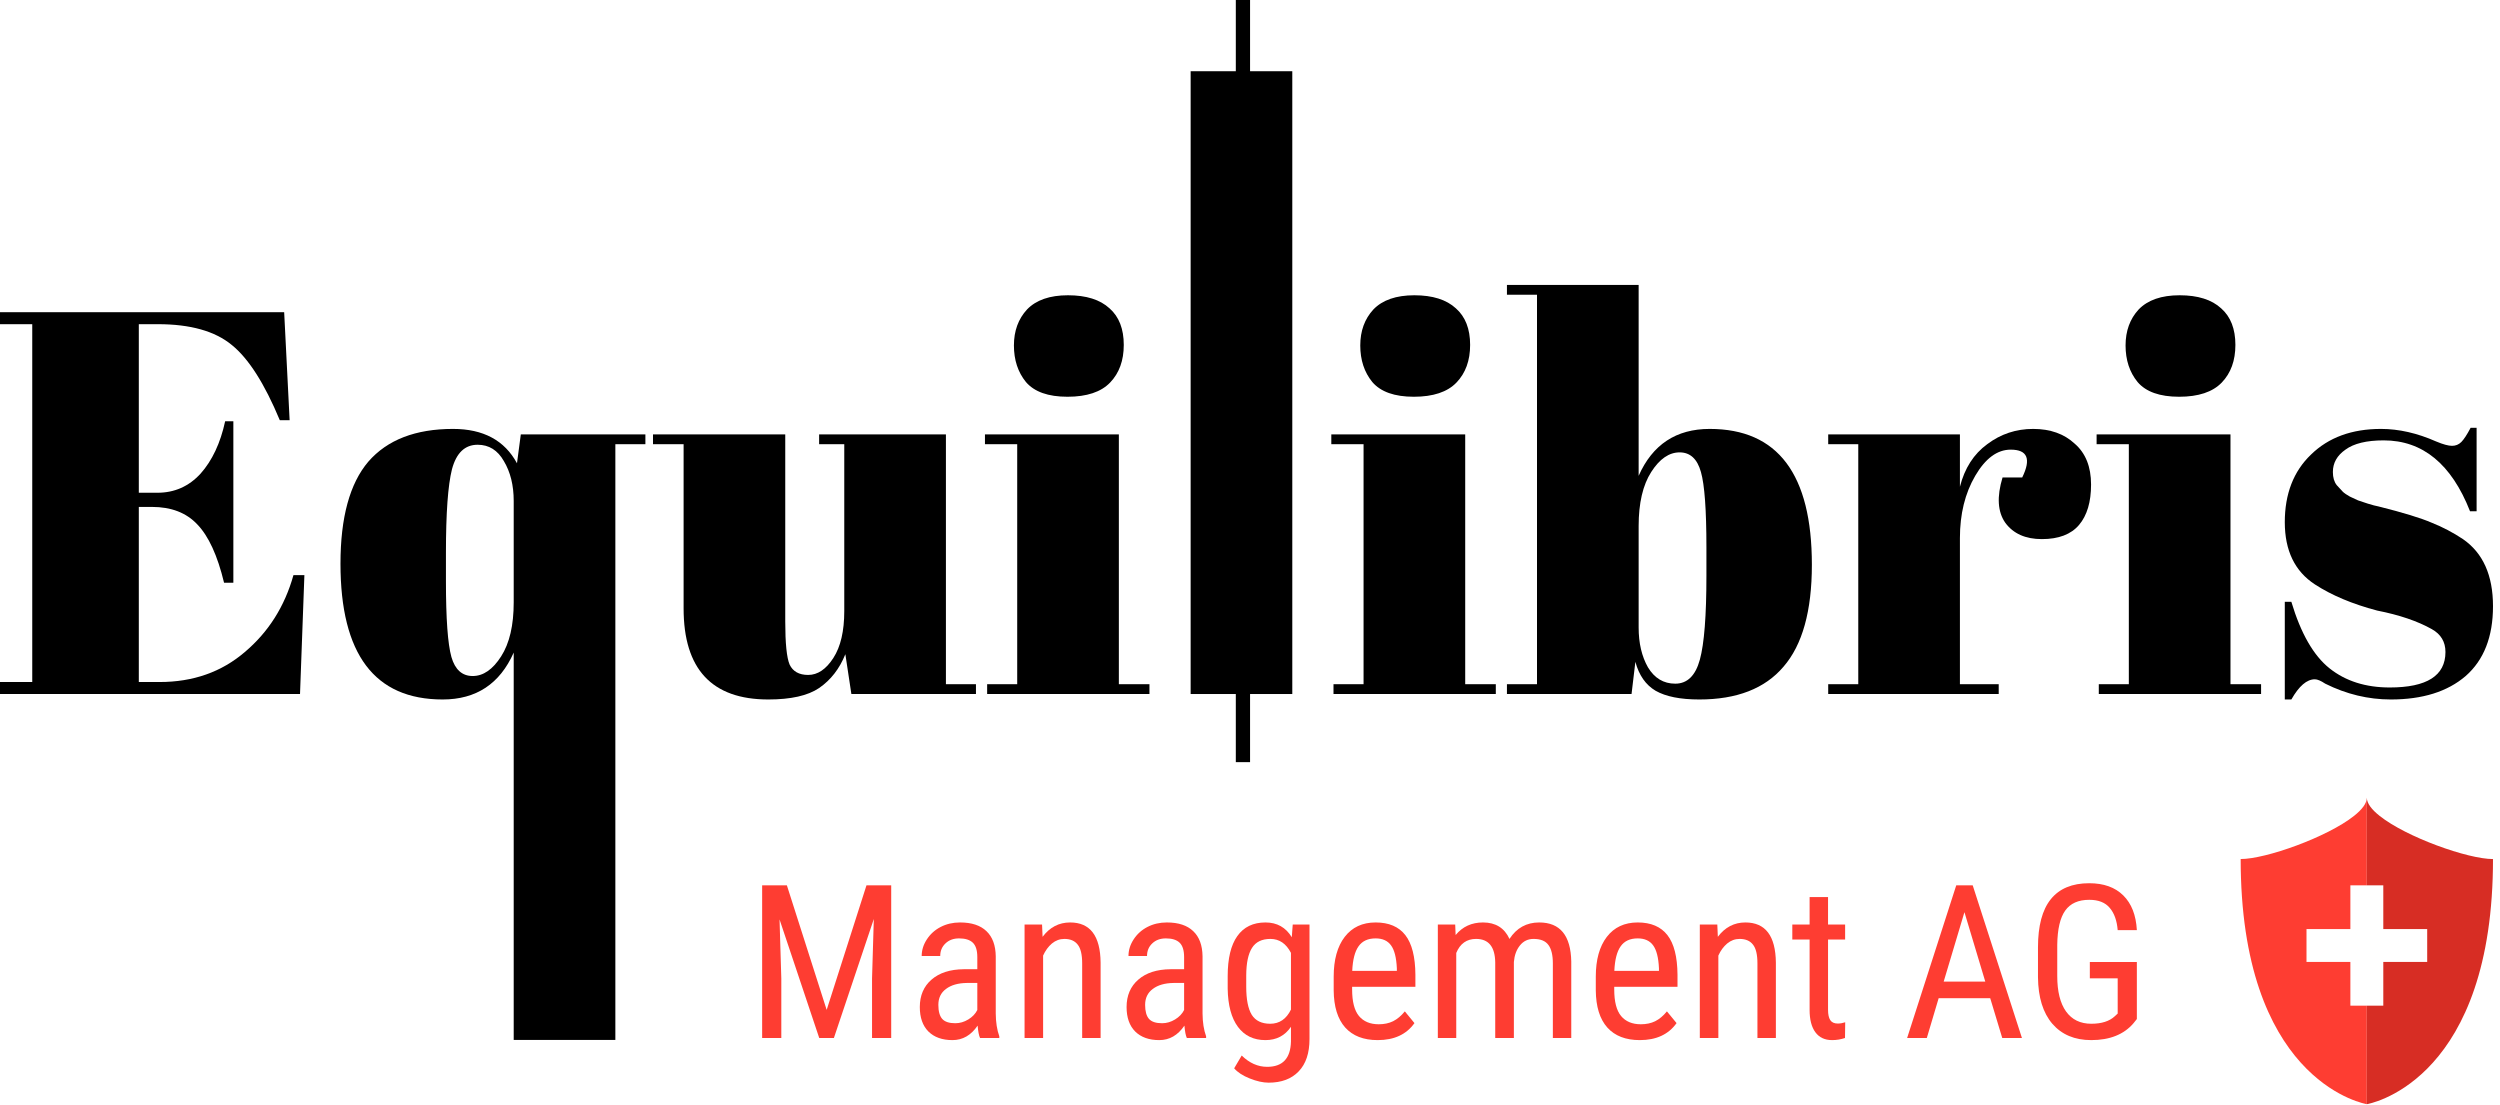
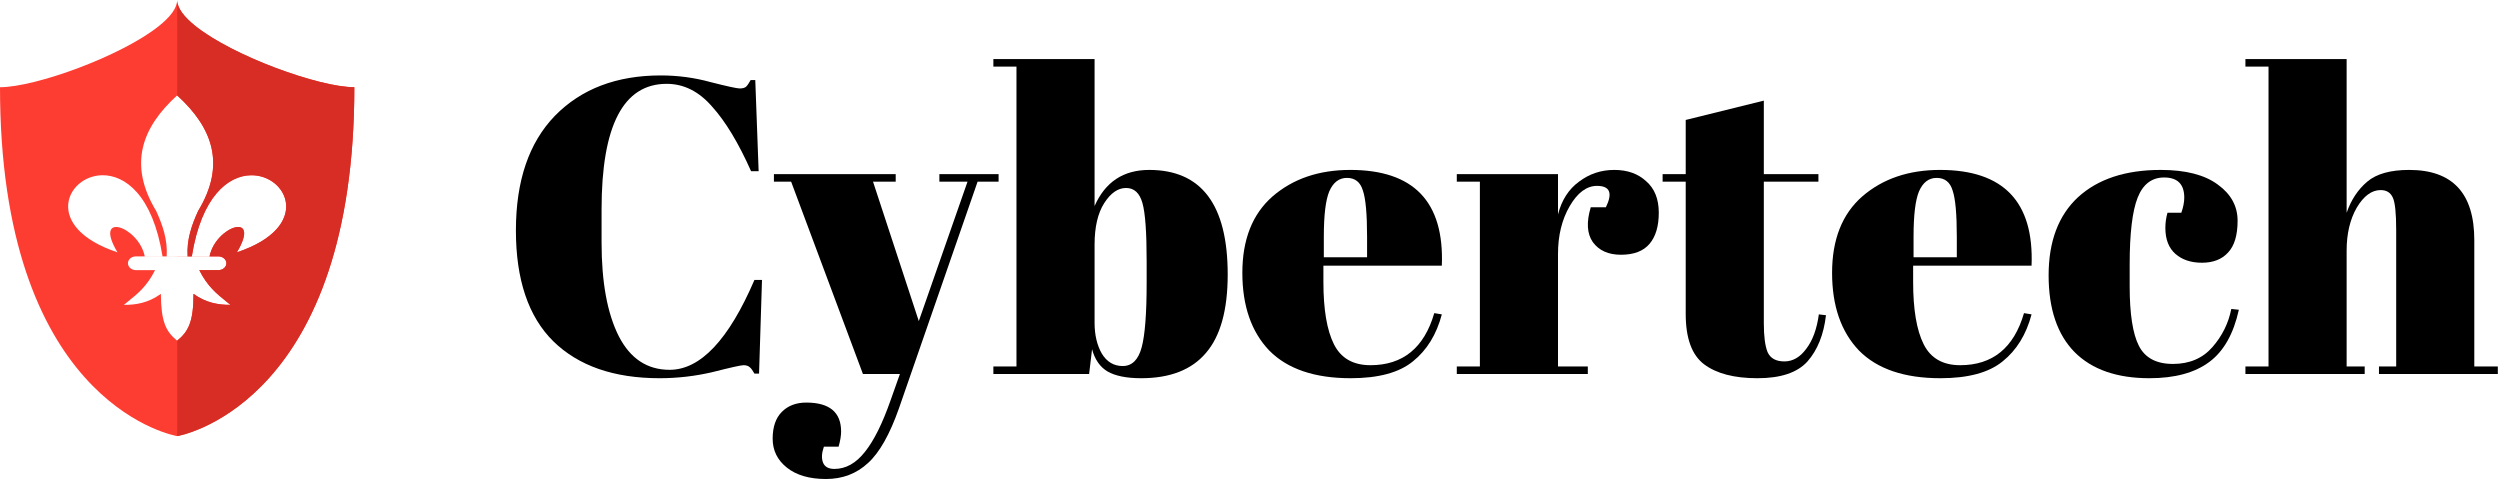
- <svg xmlns="http://www.w3.org/2000/svg" width="120" height="53" viewBox="0 0 120 53" fill="none">
-   <path d="M59.319 0H60.003V5.128H59.319V0Z" fill="black" />
-   <path d="M59.319 31.455H60.003V36.583H59.319V31.455Z" fill="black" />
-   <path fill-rule="evenodd" clip-rule="evenodd" d="M113.608 38.306C113.608 38.302 113.608 38.297 113.608 38.292C113.608 38.562 113.373 38.862 112.992 39.164C111.706 40.184 108.757 41.234 107.552 41.234C107.552 41.546 107.557 41.849 107.567 42.145C107.897 52.075 113.608 53 113.608 53C113.608 53 113.608 53 113.608 53V48.273H112.818V46.172H110.712V44.596H112.818V42.495H113.608V38.306Z" fill="#FE3D32" />
-   <path fill-rule="evenodd" clip-rule="evenodd" d="M113.608 38.302C113.608 38.299 113.608 38.296 113.608 38.293C113.608 38.562 113.843 38.862 114.225 39.165C115.51 40.185 118.459 41.235 119.664 41.235C119.664 41.547 119.659 41.85 119.649 42.146C119.319 52.076 113.608 53.001 113.608 53.001C113.608 53.001 113.608 53.001 113.608 53.001V48.273H114.398V46.172H116.505V44.596H114.398V42.495H113.608V38.302Z" fill="#D72D24" />
-   <path d="M0 14.985H13.64L13.902 20.169H13.43C12.696 18.406 11.926 17.202 11.122 16.556C10.318 15.893 9.137 15.561 7.581 15.561H6.663V23.652H7.555C8.376 23.652 9.067 23.346 9.627 22.735C10.186 22.107 10.58 21.269 10.807 20.222H11.201V27.972H10.755C10.44 26.663 10.011 25.729 9.469 25.17C8.945 24.612 8.219 24.332 7.292 24.332H6.663V32.737H7.659C9.268 32.737 10.632 32.257 11.752 31.297C12.888 30.337 13.666 29.107 14.086 27.605H14.611L14.401 33.313H0V32.737H1.548V15.561H0V14.985Z" fill="black" />
-   <path d="M21.405 27.893C21.405 29.691 21.492 30.904 21.667 31.533C21.842 32.144 22.183 32.449 22.69 32.449C23.198 32.449 23.652 32.135 24.054 31.507C24.457 30.878 24.658 30.014 24.658 28.915V24.044C24.658 23.294 24.5 22.657 24.186 22.133C23.888 21.609 23.469 21.348 22.927 21.348C22.314 21.348 21.904 21.74 21.694 22.526C21.501 23.294 21.405 24.629 21.405 26.532V27.893ZM24.658 49.446V31.323C23.993 32.825 22.857 33.575 21.248 33.575C17.978 33.575 16.343 31.402 16.343 27.056C16.343 24.839 16.788 23.207 17.68 22.159C18.59 21.112 19.945 20.588 21.746 20.588C23.198 20.588 24.221 21.138 24.815 22.238L24.999 20.85H30.979V21.321H29.537V49.446V49.917H24.658V49.446Z" fill="black" />
-   <path d="M46.846 33.313H40.866L40.577 31.402C40.297 32.1 39.877 32.641 39.318 33.025C38.776 33.392 37.963 33.575 36.879 33.575C34.168 33.575 32.813 32.118 32.813 29.203V21.321H31.344V20.85H37.692V29.831C37.692 30.878 37.762 31.568 37.901 31.899C38.059 32.231 38.356 32.397 38.793 32.397C39.248 32.397 39.65 32.126 40 31.585C40.35 31.044 40.525 30.294 40.525 29.334V21.321H39.318V20.85H45.404V32.842H46.846V33.313Z" fill="black" />
-   <path d="M51.239 19.044C50.312 19.044 49.648 18.808 49.245 18.337C48.861 17.865 48.668 17.28 48.668 16.582C48.668 15.884 48.878 15.308 49.298 14.854C49.735 14.4 50.391 14.173 51.265 14.173C52.14 14.173 52.804 14.383 53.259 14.802C53.714 15.203 53.941 15.788 53.941 16.556C53.941 17.307 53.722 17.909 53.285 18.363C52.848 18.817 52.166 19.044 51.239 19.044ZM47.278 20.85H53.705V32.842H55.174V33.313H47.383V32.842H48.826V21.321H47.278V20.85Z" fill="black" />
-   <path d="M57.151 3.419H62.03V32.842V33.313H57.151V32.842V3.89V3.419Z" fill="black" />
-   <path d="M67.864 19.044C66.937 19.044 66.273 18.808 65.87 18.337C65.486 17.865 65.293 17.28 65.293 16.582C65.293 15.884 65.503 15.308 65.923 14.854C66.36 14.4 67.016 14.173 67.89 14.173C68.765 14.173 69.429 14.383 69.884 14.802C70.338 15.203 70.566 15.788 70.566 16.556C70.566 17.307 70.347 17.909 69.91 18.363C69.473 18.817 68.791 19.044 67.864 19.044ZM63.903 20.85H70.33V32.842H71.799V33.313H64.008V32.842H65.451V21.321H63.903V20.85Z" fill="black" />
-   <path d="M81.908 26.27C81.908 24.472 81.82 23.268 81.645 22.657C81.47 22.028 81.129 21.714 80.622 21.714C80.115 21.714 79.66 22.028 79.258 22.657C78.856 23.285 78.655 24.149 78.655 25.249V30.119C78.655 30.87 78.804 31.507 79.101 32.03C79.416 32.554 79.853 32.816 80.412 32.816C80.99 32.816 81.383 32.432 81.593 31.664C81.803 30.896 81.908 29.552 81.908 27.632V26.27ZM78.655 13.676V22.84C79.32 21.339 80.456 20.588 82.065 20.588C85.335 20.588 86.97 22.762 86.97 27.108C86.97 29.325 86.516 30.957 85.606 32.004C84.714 33.052 83.368 33.575 81.567 33.575C80.657 33.575 79.958 33.436 79.468 33.156C78.996 32.877 78.672 32.414 78.498 31.769L78.314 33.313H72.333V32.842H73.776V14.147H72.333V13.676H78.655Z" fill="black" />
-   <path d="M96.515 21.583C95.868 21.583 95.3 22.002 94.81 22.84C94.321 23.678 94.076 24.673 94.076 25.825V32.842H95.938V33.313H87.754V32.842H89.197V21.321H87.754V20.85H94.076V23.364C94.303 22.474 94.74 21.793 95.387 21.321C96.034 20.833 96.769 20.588 97.591 20.588C98.413 20.588 99.077 20.824 99.584 21.295C100.109 21.749 100.371 22.404 100.371 23.259C100.371 24.097 100.179 24.743 99.794 25.197C99.409 25.65 98.815 25.877 98.01 25.877C97.224 25.877 96.638 25.616 96.253 25.092C95.886 24.568 95.842 23.844 96.122 22.919H97.066C97.503 22.028 97.32 21.583 96.515 21.583Z" fill="black" />
-   <path d="M104.598 19.044C103.671 19.044 103.006 18.808 102.604 18.337C102.219 17.865 102.027 17.28 102.027 16.582C102.027 15.884 102.237 15.308 102.656 14.854C103.094 14.4 103.749 14.173 104.624 14.173C105.498 14.173 106.163 14.383 106.617 14.802C107.072 15.203 107.299 15.788 107.299 16.556C107.299 17.307 107.081 17.909 106.644 18.363C106.206 18.817 105.524 19.044 104.598 19.044ZM100.637 20.85H107.063V32.842H108.532V33.313H100.742V32.842H102.184V21.321H100.637V20.85Z" fill="black" />
-   <path d="M109.67 33.575V28.888H109.985C110.44 30.407 111.052 31.472 111.821 32.083C112.591 32.694 113.552 32.999 114.707 32.999C116.49 32.999 117.382 32.432 117.382 31.297C117.382 30.808 117.163 30.442 116.726 30.198C116.044 29.814 115.17 29.517 114.103 29.307C112.914 28.993 111.917 28.574 111.113 28.05C110.151 27.422 109.67 26.427 109.67 25.066C109.67 23.704 110.09 22.622 110.929 21.819C111.769 20.998 112.888 20.588 114.287 20.588C115.144 20.588 116.027 20.789 116.936 21.191C117.268 21.33 117.522 21.4 117.697 21.4C117.872 21.4 118.02 21.339 118.143 21.217C118.265 21.095 118.414 20.868 118.589 20.536H118.877V24.542H118.562C117.671 22.273 116.289 21.138 114.418 21.138C113.596 21.138 112.984 21.287 112.582 21.583C112.18 21.863 111.978 22.22 111.978 22.657C111.978 22.919 112.04 23.128 112.162 23.285C112.285 23.425 112.381 23.529 112.451 23.599C112.521 23.669 112.634 23.748 112.792 23.835C112.949 23.905 113.08 23.966 113.185 24.018C113.29 24.053 113.447 24.106 113.657 24.175C113.885 24.245 114.051 24.289 114.156 24.306C115.345 24.603 116.202 24.865 116.726 25.092C117.251 25.301 117.749 25.563 118.221 25.877C119.183 26.541 119.664 27.614 119.664 29.098C119.664 30.564 119.227 31.681 118.353 32.449C117.478 33.2 116.28 33.575 114.759 33.575C113.675 33.575 112.626 33.322 111.611 32.816C111.401 32.676 111.235 32.606 111.113 32.606C110.728 32.606 110.352 32.929 109.985 33.575H109.67Z" fill="black" />
-   <path d="M37.77 42.496L39.68 48.475L41.591 42.496H42.778V49.824H41.858V46.97L41.943 44.112L40.027 49.824H39.323L37.418 44.132L37.503 46.97V49.824H36.583V42.496H37.77Z" fill="#FE3D32" />
-   <path d="M47.042 49.824C46.988 49.707 46.95 49.509 46.926 49.23C46.611 49.693 46.209 49.925 45.719 49.925C45.227 49.925 44.841 49.787 44.563 49.512C44.288 49.234 44.151 48.843 44.151 48.34C44.151 47.786 44.338 47.346 44.714 47.021C45.089 46.695 45.604 46.529 46.257 46.523H46.911V45.944C46.911 45.618 46.839 45.387 46.695 45.249C46.551 45.111 46.331 45.043 46.036 45.043C45.768 45.043 45.55 45.123 45.383 45.284C45.215 45.442 45.131 45.643 45.131 45.888H44.241C44.241 45.61 44.323 45.345 44.487 45.093C44.652 44.838 44.873 44.638 45.151 44.494C45.429 44.35 45.739 44.278 46.081 44.278C46.638 44.278 47.06 44.417 47.349 44.695C47.64 44.971 47.789 45.373 47.796 45.903V48.651C47.799 49.071 47.856 49.435 47.967 49.744V49.824H47.042ZM45.855 49.115C46.073 49.115 46.281 49.054 46.479 48.933C46.676 48.813 46.821 48.662 46.911 48.48V47.182H46.408C45.986 47.188 45.652 47.284 45.408 47.469C45.163 47.65 45.041 47.905 45.041 48.234C45.041 48.542 45.103 48.767 45.227 48.908C45.351 49.046 45.56 49.115 45.855 49.115Z" fill="#FE3D32" />
-   <path d="M50.019 44.378L50.044 44.967C50.389 44.508 50.83 44.278 51.366 44.278C52.328 44.278 52.816 44.92 52.829 46.205V49.824H51.944V46.246C51.944 45.819 51.872 45.517 51.728 45.34C51.587 45.158 51.375 45.068 51.09 45.068C50.868 45.068 50.669 45.142 50.491 45.289C50.317 45.437 50.176 45.63 50.069 45.868V49.824H49.179V44.378H50.019Z" fill="#FE3D32" />
-   <path d="M56.968 49.824C56.914 49.707 56.876 49.509 56.852 49.23C56.537 49.693 56.135 49.925 55.645 49.925C55.153 49.925 54.767 49.787 54.489 49.512C54.214 49.234 54.076 48.843 54.076 48.34C54.076 47.786 54.264 47.346 54.64 47.021C55.015 46.695 55.53 46.529 56.183 46.523H56.837V45.944C56.837 45.618 56.765 45.387 56.621 45.249C56.477 45.111 56.257 45.043 55.962 45.043C55.694 45.043 55.476 45.123 55.308 45.284C55.141 45.442 55.057 45.643 55.057 45.888H54.167C54.167 45.61 54.249 45.345 54.413 45.093C54.578 44.838 54.799 44.638 55.077 44.494C55.355 44.35 55.665 44.278 56.007 44.278C56.564 44.278 56.986 44.417 57.274 44.695C57.566 44.971 57.715 45.373 57.722 45.903V48.651C57.725 49.071 57.782 49.435 57.893 49.744V49.824H56.968ZM55.781 49.115C55.999 49.115 56.207 49.054 56.404 48.933C56.602 48.813 56.746 48.662 56.837 48.48V47.182H56.334C55.912 47.188 55.578 47.284 55.334 47.469C55.089 47.65 54.966 47.905 54.966 48.234C54.966 48.542 55.028 48.767 55.153 48.908C55.276 49.046 55.486 49.115 55.781 49.115Z" fill="#FE3D32" />
-   <path d="M58.929 46.855C58.929 46.006 59.083 45.365 59.391 44.932C59.7 44.496 60.151 44.278 60.744 44.278C61.297 44.278 61.718 44.514 62.006 44.987L62.051 44.378H62.856V49.875C62.856 50.549 62.683 51.066 62.338 51.425C61.993 51.787 61.512 51.968 60.895 51.968C60.627 51.968 60.325 51.901 59.99 51.767C59.658 51.636 59.408 51.474 59.24 51.279L59.602 50.665C59.971 51.027 60.379 51.208 60.824 51.208C61.565 51.208 61.946 50.804 61.966 49.995V49.286C61.678 49.712 61.269 49.925 60.739 49.925C60.176 49.925 59.737 49.714 59.422 49.291C59.106 48.865 58.942 48.254 58.929 47.459V46.855ZM59.819 47.363C59.819 47.974 59.908 48.423 60.085 48.712C60.266 48.997 60.561 49.14 60.97 49.14C61.413 49.14 61.745 48.913 61.966 48.46V45.737C61.734 45.291 61.406 45.068 60.98 45.068C60.571 45.068 60.276 45.212 60.095 45.501C59.914 45.786 59.822 46.225 59.819 46.819V47.363Z" fill="#FE3D32" />
-   <path d="M66.129 49.925C65.452 49.925 64.933 49.724 64.57 49.321C64.208 48.915 64.024 48.321 64.017 47.539V46.88C64.017 46.068 64.193 45.432 64.545 44.972C64.901 44.509 65.395 44.278 66.029 44.278C66.666 44.278 67.142 44.481 67.457 44.887C67.772 45.293 67.933 45.925 67.939 46.784V47.368H64.902V47.494C64.902 48.078 65.011 48.502 65.229 48.767C65.45 49.032 65.767 49.165 66.18 49.165C66.441 49.165 66.671 49.116 66.868 49.019C67.07 48.918 67.257 48.761 67.432 48.546L67.894 49.109C67.509 49.653 66.92 49.925 66.129 49.925ZM66.029 45.043C65.66 45.043 65.387 45.17 65.209 45.425C65.031 45.677 64.931 46.069 64.907 46.603H67.049V46.482C67.026 45.965 66.932 45.596 66.768 45.375C66.607 45.154 66.361 45.043 66.029 45.043Z" fill="#FE3D32" />
-   <path d="M69.85 44.378L69.87 44.882C70.202 44.479 70.64 44.278 71.183 44.278C71.789 44.278 72.213 44.541 72.455 45.068C72.797 44.541 73.273 44.278 73.883 44.278C74.885 44.278 75.398 44.904 75.421 46.155V49.824H74.537V46.241C74.537 45.845 74.466 45.551 74.325 45.36C74.184 45.165 73.947 45.068 73.611 45.068C73.343 45.068 73.125 45.172 72.958 45.38C72.79 45.588 72.693 45.853 72.666 46.175V49.824H71.771V46.2C71.761 45.445 71.454 45.068 70.851 45.068C70.402 45.068 70.085 45.293 69.9 45.742V49.824H69.016V44.378H69.85Z" fill="#FE3D32" />
-   <path d="M78.71 49.925C78.033 49.925 77.513 49.724 77.151 49.321C76.789 48.915 76.605 48.321 76.598 47.539V46.88C76.598 46.068 76.774 45.432 77.126 44.972C77.481 44.509 77.976 44.278 78.609 44.278C79.246 44.278 79.722 44.481 80.037 44.887C80.353 45.293 80.513 45.925 80.52 46.784V47.368H77.483V47.494C77.483 48.078 77.592 48.502 77.81 48.767C78.031 49.032 78.348 49.165 78.76 49.165C79.022 49.165 79.251 49.116 79.449 49.019C79.65 48.918 79.838 48.761 80.012 48.546L80.475 49.109C80.089 49.653 79.501 49.925 78.71 49.925ZM78.609 45.043C78.241 45.043 77.968 45.17 77.79 45.425C77.612 45.677 77.512 46.069 77.488 46.603H79.63V46.482C79.607 45.965 79.513 45.596 79.349 45.375C79.188 45.154 78.941 45.043 78.609 45.043Z" fill="#FE3D32" />
-   <path d="M82.431 44.378L82.456 44.967C82.801 44.508 83.242 44.278 83.778 44.278C84.741 44.278 85.228 44.92 85.242 46.205V49.824H84.357V46.246C84.357 45.819 84.285 45.517 84.141 45.34C84 45.158 83.787 45.068 83.502 45.068C83.281 45.068 83.081 45.142 82.904 45.289C82.729 45.437 82.588 45.63 82.481 45.868V49.824H81.591V44.378H82.431Z" fill="#FE3D32" />
-   <path d="M87.746 43.06V44.378H88.566V45.098H87.746V48.475C87.746 48.69 87.781 48.853 87.851 48.964C87.922 49.074 88.043 49.13 88.213 49.13C88.331 49.13 88.45 49.109 88.57 49.069L88.56 49.824C88.359 49.891 88.153 49.925 87.942 49.925C87.59 49.925 87.322 49.799 87.137 49.547C86.953 49.296 86.861 48.94 86.861 48.48V45.098H86.031V44.378H86.861V43.06H87.746Z" fill="#FE3D32" />
-   <path d="M95.53 47.912H93.056L92.487 49.824H91.542L93.9 42.496H94.69L97.053 49.824H96.108L95.53 47.912ZM93.297 47.116H95.293L94.293 43.784L93.297 47.116Z" fill="#FE3D32" />
-   <path d="M102.569 48.913L102.408 49.115C101.946 49.655 101.269 49.925 100.377 49.925C99.586 49.925 98.964 49.663 98.511 49.14C98.062 48.613 97.833 47.87 97.823 46.91V45.471C97.823 44.444 98.027 43.675 98.436 43.165C98.848 42.652 99.463 42.395 100.281 42.395C100.979 42.395 101.523 42.59 101.916 42.979C102.311 43.368 102.529 43.924 102.569 44.645H101.649C101.612 44.189 101.485 43.833 101.267 43.578C101.052 43.32 100.726 43.191 100.286 43.191C99.76 43.191 99.375 43.363 99.13 43.709C98.885 44.051 98.758 44.6 98.748 45.355V46.85C98.748 47.588 98.888 48.155 99.17 48.551C99.452 48.943 99.856 49.14 100.382 49.14C100.878 49.14 101.255 49.019 101.513 48.777L101.649 48.651V46.96H100.312V46.175H102.569V48.913Z" fill="#FE3D32" />
+ <svg xmlns="http://www.w3.org/2000/svg" width="381" height="73" viewBox="0 0 381 73" fill="none">
+   <path d="M101.6 12.776C94.987 12.776 91.68 19.155 91.68 31.912V36.968C91.68 43.027 92.555 47.784 94.304 51.24C96.053 54.653 98.635 56.36 102.048 56.36C106.741 56.36 111.051 51.795 114.976 42.664H116.128L115.68 56.936H114.976C114.72 56.467 114.485 56.147 114.272 55.976C114.059 55.763 113.739 55.656 113.312 55.656C112.928 55.656 111.392 55.997 108.704 56.68C106.016 57.32 103.285 57.64 100.512 57.64C93.557 57.64 88.16 55.763 84.32 52.008C80.523 48.253 78.624 42.621 78.624 35.112C78.624 27.56 80.608 21.736 84.576 17.64C88.587 13.544 93.963 11.496 100.704 11.496C103.307 11.496 105.845 11.837 108.32 12.52C110.837 13.16 112.309 13.48 112.736 13.48C113.163 13.48 113.483 13.395 113.696 13.224C113.909 13.011 114.144 12.669 114.4 12.2H115.104L115.616 26.088H114.464C112.544 21.779 110.56 18.493 108.512 16.232C106.507 13.928 104.203 12.776 101.6 12.776Z" fill="black" />
+   <path d="M117.945 27.688V26.536H136.505V27.688H133.049L140.025 48.936L147.449 27.688H143.161V26.536H152.185V27.688H148.985L137.017 62.184C135.609 66.195 134.03 68.989 132.281 70.568C130.532 72.189 128.398 73 125.881 73C123.364 73 121.38 72.424 119.929 71.272C118.478 70.12 117.753 68.648 117.753 66.856C117.753 65.064 118.222 63.699 119.161 62.76C120.1 61.821 121.337 61.352 122.873 61.352C126.414 61.352 128.185 62.824 128.185 65.768C128.185 66.408 128.057 67.176 127.801 68.072H125.561C125.22 69.053 125.177 69.864 125.433 70.504C125.689 71.144 126.265 71.464 127.161 71.464C128.91 71.464 130.468 70.589 131.833 68.84C133.198 67.133 134.5 64.509 135.737 60.968L137.145 57H131.513L120.569 27.688H117.945Z" fill="black" />
+   <path d="M174.75 39.784C174.75 35.389 174.537 32.445 174.11 30.952C173.683 29.416 172.851 28.648 171.614 28.648C170.377 28.648 169.267 29.416 168.286 30.952C167.305 32.488 166.814 34.6 166.814 37.288V49.192C166.814 51.027 167.177 52.584 167.902 53.864C168.67 55.144 169.737 55.784 171.102 55.784C172.51 55.784 173.47 54.845 173.982 52.968C174.494 51.091 174.75 47.805 174.75 43.112V39.784ZM166.814 9V31.4C168.435 27.731 171.209 25.896 175.134 25.896C183.113 25.896 187.102 31.208 187.102 41.832C187.102 47.251 185.993 51.24 183.774 53.8C181.598 56.36 178.313 57.64 173.918 57.64C171.699 57.64 169.993 57.299 168.798 56.616C167.646 55.933 166.857 54.803 166.43 53.224L165.982 57H151.39V55.848H154.91V10.152H151.39V9H166.814Z" fill="black" />
+   <path d="M205.847 57.64C200.343 57.64 196.204 56.232 193.431 53.416C190.7 50.557 189.335 46.611 189.335 41.576C189.335 36.499 190.871 32.616 193.943 29.928C197.058 27.24 201.004 25.896 205.783 25.896C215.468 25.896 220.119 30.76 219.735 40.488H201.687V42.984C201.687 47.165 202.22 50.323 203.287 52.456C204.354 54.589 206.21 55.656 208.855 55.656C213.804 55.656 217.047 53.011 218.583 47.72L219.735 47.912C218.924 50.984 217.452 53.373 215.319 55.08C213.228 56.787 210.071 57.64 205.847 57.64ZM201.751 39.208H208.343V36.072C208.343 32.616 208.13 30.269 207.703 29.032C207.319 27.752 206.508 27.112 205.271 27.112C204.076 27.112 203.18 27.795 202.583 29.16C202.028 30.483 201.751 32.787 201.751 36.072V39.208Z" fill="black" />
+   <path d="M243.391 28.328C241.812 28.328 240.426 29.352 239.231 31.4C238.036 33.448 237.439 35.88 237.439 38.696V55.848H241.983V57H222.015V55.848H225.535V27.688H222.015V26.536H237.439V32.68C237.994 30.504 239.06 28.84 240.639 27.688C242.218 26.493 244.01 25.896 246.015 25.896C248.02 25.896 249.642 26.472 250.879 27.624C252.159 28.733 252.799 30.333 252.799 32.424C252.799 34.472 252.33 36.051 251.391 37.16C250.452 38.269 249.002 38.824 247.039 38.824C245.119 38.824 243.69 38.184 242.751 36.904C241.855 35.624 241.748 33.853 242.431 31.592H244.735C245.802 29.416 245.354 28.328 243.391 28.328Z" fill="black" />
+   <path d="M256.903 47.848V27.688H253.383V26.536H256.903V18.28L268.807 15.336V26.536H277.127V27.688H268.807V49.256C268.807 51.261 268.999 52.733 269.383 53.672C269.809 54.611 270.663 55.08 271.943 55.08C273.223 55.08 274.332 54.44 275.271 53.16C276.252 51.88 276.892 50.131 277.191 47.912L278.279 48.04C277.937 50.984 276.999 53.331 275.463 55.08C273.927 56.787 271.388 57.64 267.847 57.64C264.305 57.64 261.596 56.936 259.719 55.528C257.841 54.12 256.903 51.56 256.903 47.848Z" fill="black" />
+   <path d="M295.722 57.64C290.218 57.64 286.079 56.232 283.306 53.416C280.575 50.557 279.21 46.611 279.21 41.576C279.21 36.499 280.746 32.616 283.818 29.928C286.933 27.24 290.879 25.896 295.658 25.896C305.343 25.896 309.994 30.76 309.61 40.488H291.562V42.984C291.562 47.165 292.095 50.323 293.162 52.456C294.229 54.589 296.085 55.656 298.73 55.656C303.679 55.656 306.922 53.011 308.458 47.72L309.61 47.912C308.799 50.984 307.327 53.373 305.194 55.08C303.103 56.787 299.946 57.64 295.722 57.64ZM291.626 39.208H298.218V36.072C298.218 32.616 298.005 30.269 297.578 29.032C297.194 27.752 296.383 27.112 295.146 27.112C293.951 27.112 293.055 27.795 292.458 29.16C291.903 30.483 291.626 32.787 291.626 36.072V39.208Z" fill="black" />
+   <path d="M329.81 27.048C327.933 27.048 326.589 28.072 325.778 30.12C324.967 32.168 324.562 35.56 324.562 40.296V43.624C324.562 47.848 325.031 50.877 325.97 52.712C326.909 54.547 328.637 55.464 331.154 55.464C333.671 55.464 335.677 54.611 337.17 52.904C338.663 51.197 339.623 49.256 340.05 47.08L341.202 47.208C340.391 50.877 338.898 53.523 336.722 55.144C334.503 56.808 331.453 57.64 327.57 57.64C322.621 57.64 318.823 56.317 316.178 53.672C313.533 50.984 312.21 47.08 312.21 41.96C312.21 36.797 313.703 32.829 316.69 30.056C319.719 27.283 323.922 25.896 329.298 25.896C333.095 25.896 335.997 26.643 338.002 28.136C340.007 29.587 341.01 31.421 341.01 33.64C341.01 35.859 340.519 37.48 339.538 38.504C338.599 39.528 337.277 40.04 335.57 40.04C333.906 40.04 332.562 39.592 331.538 38.696C330.514 37.8 330.002 36.477 330.002 34.728C330.002 33.96 330.109 33.192 330.322 32.424H332.434C332.733 31.571 332.882 30.803 332.882 30.12C332.882 28.072 331.858 27.048 329.81 27.048Z" fill="black" />
+   <path d="M342.203 9H357.627V32.424C358.309 30.461 359.355 28.883 360.763 27.688C362.171 26.493 364.304 25.896 367.163 25.896C373.776 25.896 377.083 29.459 377.083 36.584V55.848H380.667V57H362.555V55.848H365.179V35.048C365.179 32.488 365.008 30.845 364.667 30.12C364.325 29.352 363.707 28.968 362.811 28.968C361.445 28.968 360.229 29.864 359.163 31.656C358.139 33.448 357.627 35.624 357.627 38.184V55.848H360.379V57H342.203V55.848H345.723V10.152H342.203V9Z" fill="black" />
+   <path fill-rule="evenodd" clip-rule="evenodd" d="M54 13.292C48.626 13.292 35.481 8.548 29.748 3.939C28.048 2.572 27 1.216 27 0C27 1.216 25.952 2.572 24.252 3.939C18.519 8.548 5.374 13.292 0 13.292C0 14.701 0.023 16.073 0.066 17.409C1.539 62.283 27 66.462 27 66.462C27 66.462 52.462 62.283 53.934 17.409C53.977 16.073 54 14.701 54 13.292ZM26.998 14.539C21.594 19.442 19.514 25.09 23.808 32.164C24.789 34.313 25.562 36.532 25.403 39.07H28.593C28.434 36.532 29.207 34.313 30.188 32.164C34.482 25.09 32.402 19.442 26.998 14.539ZM20.727 39.071H33.273C33.951 39.071 34.501 39.541 34.501 40.12C34.501 40.699 33.951 41.169 33.273 41.169H30.374C31.583 43.607 33.038 44.778 34.493 45.95L34.494 45.951L34.494 45.951C34.704 46.12 34.915 46.289 35.124 46.462C33.263 46.47 31.412 46.164 29.489 44.785C29.495 49.044 28.705 50.538 26.995 51.923C25.266 50.494 24.549 49.04 24.516 44.785C22.593 46.164 20.737 46.47 18.876 46.462C19.087 46.288 19.3 46.117 19.513 45.946L19.513 45.945L19.513 45.945L19.514 45.945L19.514 45.945L19.514 45.944C20.968 44.775 22.424 43.603 23.631 41.169H20.727C20.049 41.169 19.499 40.699 19.499 40.12C19.499 39.541 20.049 39.071 20.727 39.071ZM15.549 26.707C10.1 26.819 6.466 34.64 17.902 38.455C14.123 32.127 21.134 34.472 22.059 39.07H24.77C23.273 29.73 19.04 26.636 15.549 26.707ZM38.239 26.707C34.791 26.762 30.698 29.917 29.231 39.07H31.937C32.862 34.472 39.878 32.127 36.099 38.455C47.681 34.592 43.804 26.618 38.239 26.707Z" fill="#FE3D32" />
+   <path fill-rule="evenodd" clip-rule="evenodd" d="M27 66.462C27 66.462 52.462 62.283 53.934 17.409C53.977 16.073 54 14.701 54 13.292C48.626 13.292 35.481 8.548 29.748 3.939C28.048 2.572 27 1.216 27 0C27 0.003 27 0.006 27 0.009V14.54C32.403 19.443 34.482 25.091 30.188 32.164C29.207 34.313 28.434 36.532 28.593 39.07H27V39.071H33.273C33.951 39.071 34.501 39.541 34.501 40.12C34.501 40.699 33.951 41.169 33.273 41.169H30.374C31.583 43.607 33.038 44.778 34.493 45.95L34.494 45.951C34.704 46.12 34.915 46.289 35.124 46.462C33.263 46.47 31.412 46.164 29.489 44.785C29.495 49.04 28.706 50.536 27 51.919L27 66.462ZM29.231 39.07C30.698 29.917 34.791 26.762 38.24 26.707C43.804 26.618 47.681 34.592 36.099 38.455C39.878 32.127 32.862 34.472 31.937 39.07H29.231Z" fill="#D72D24" />
</svg>
